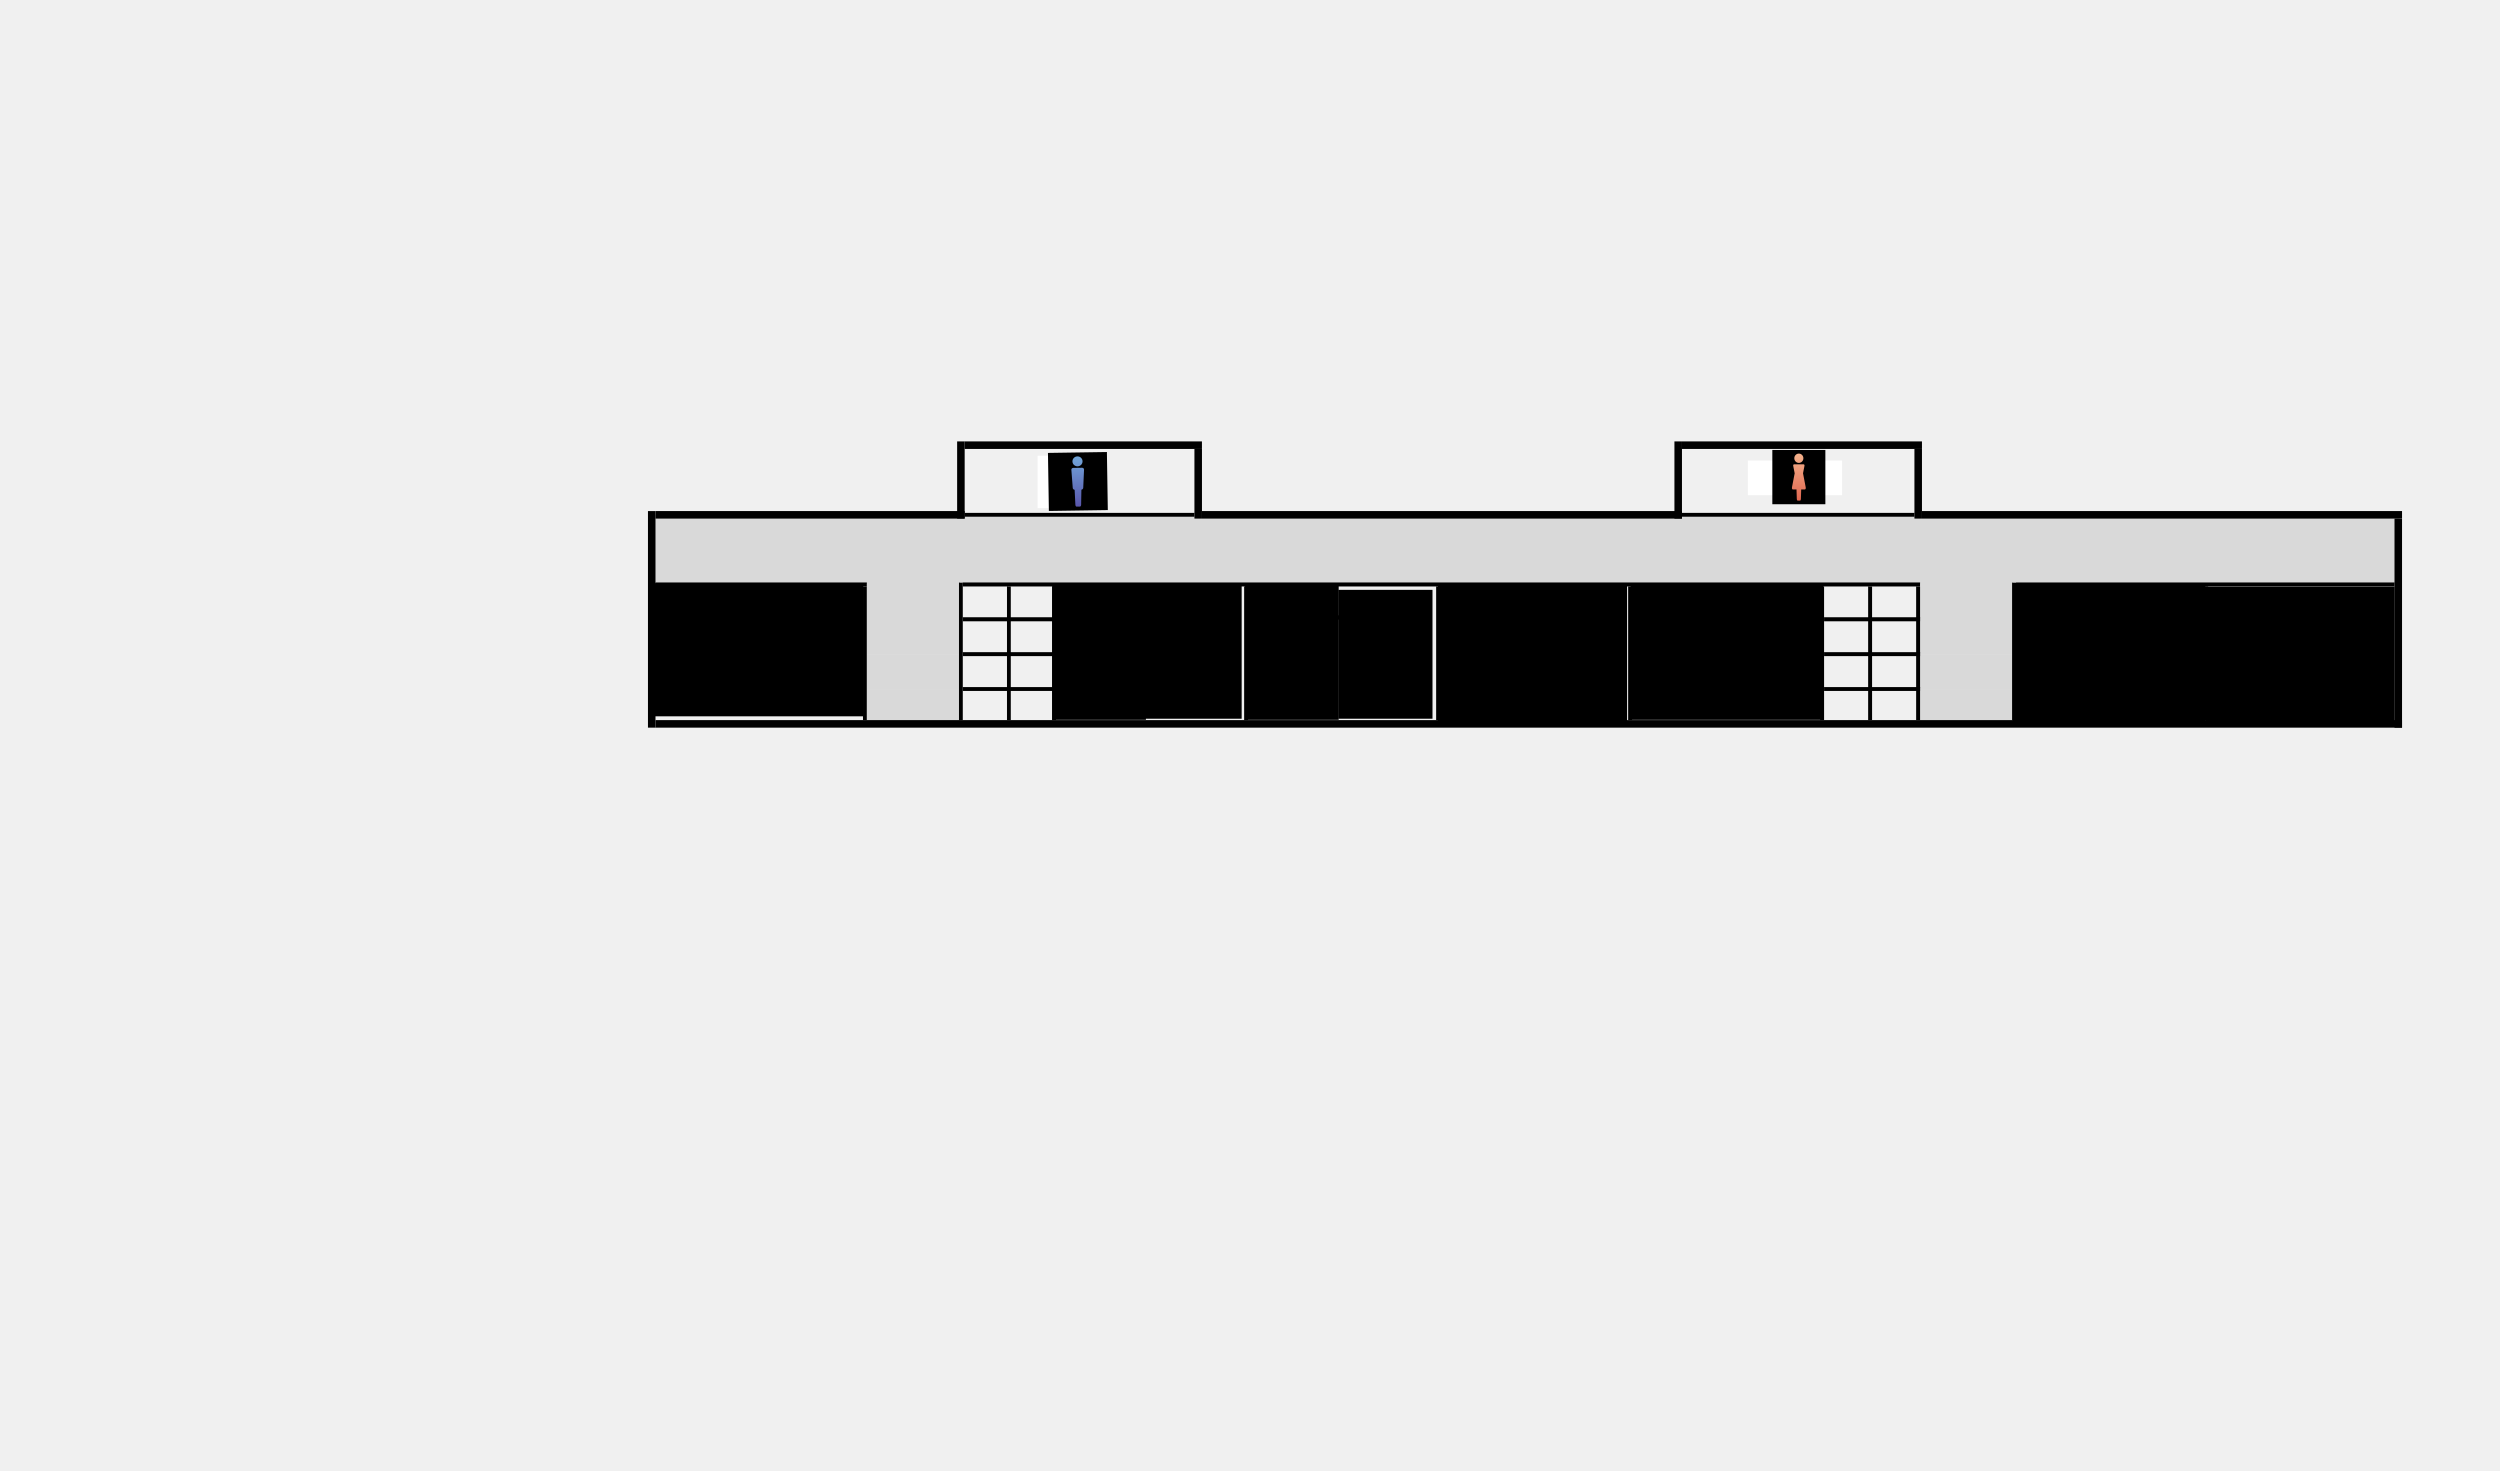
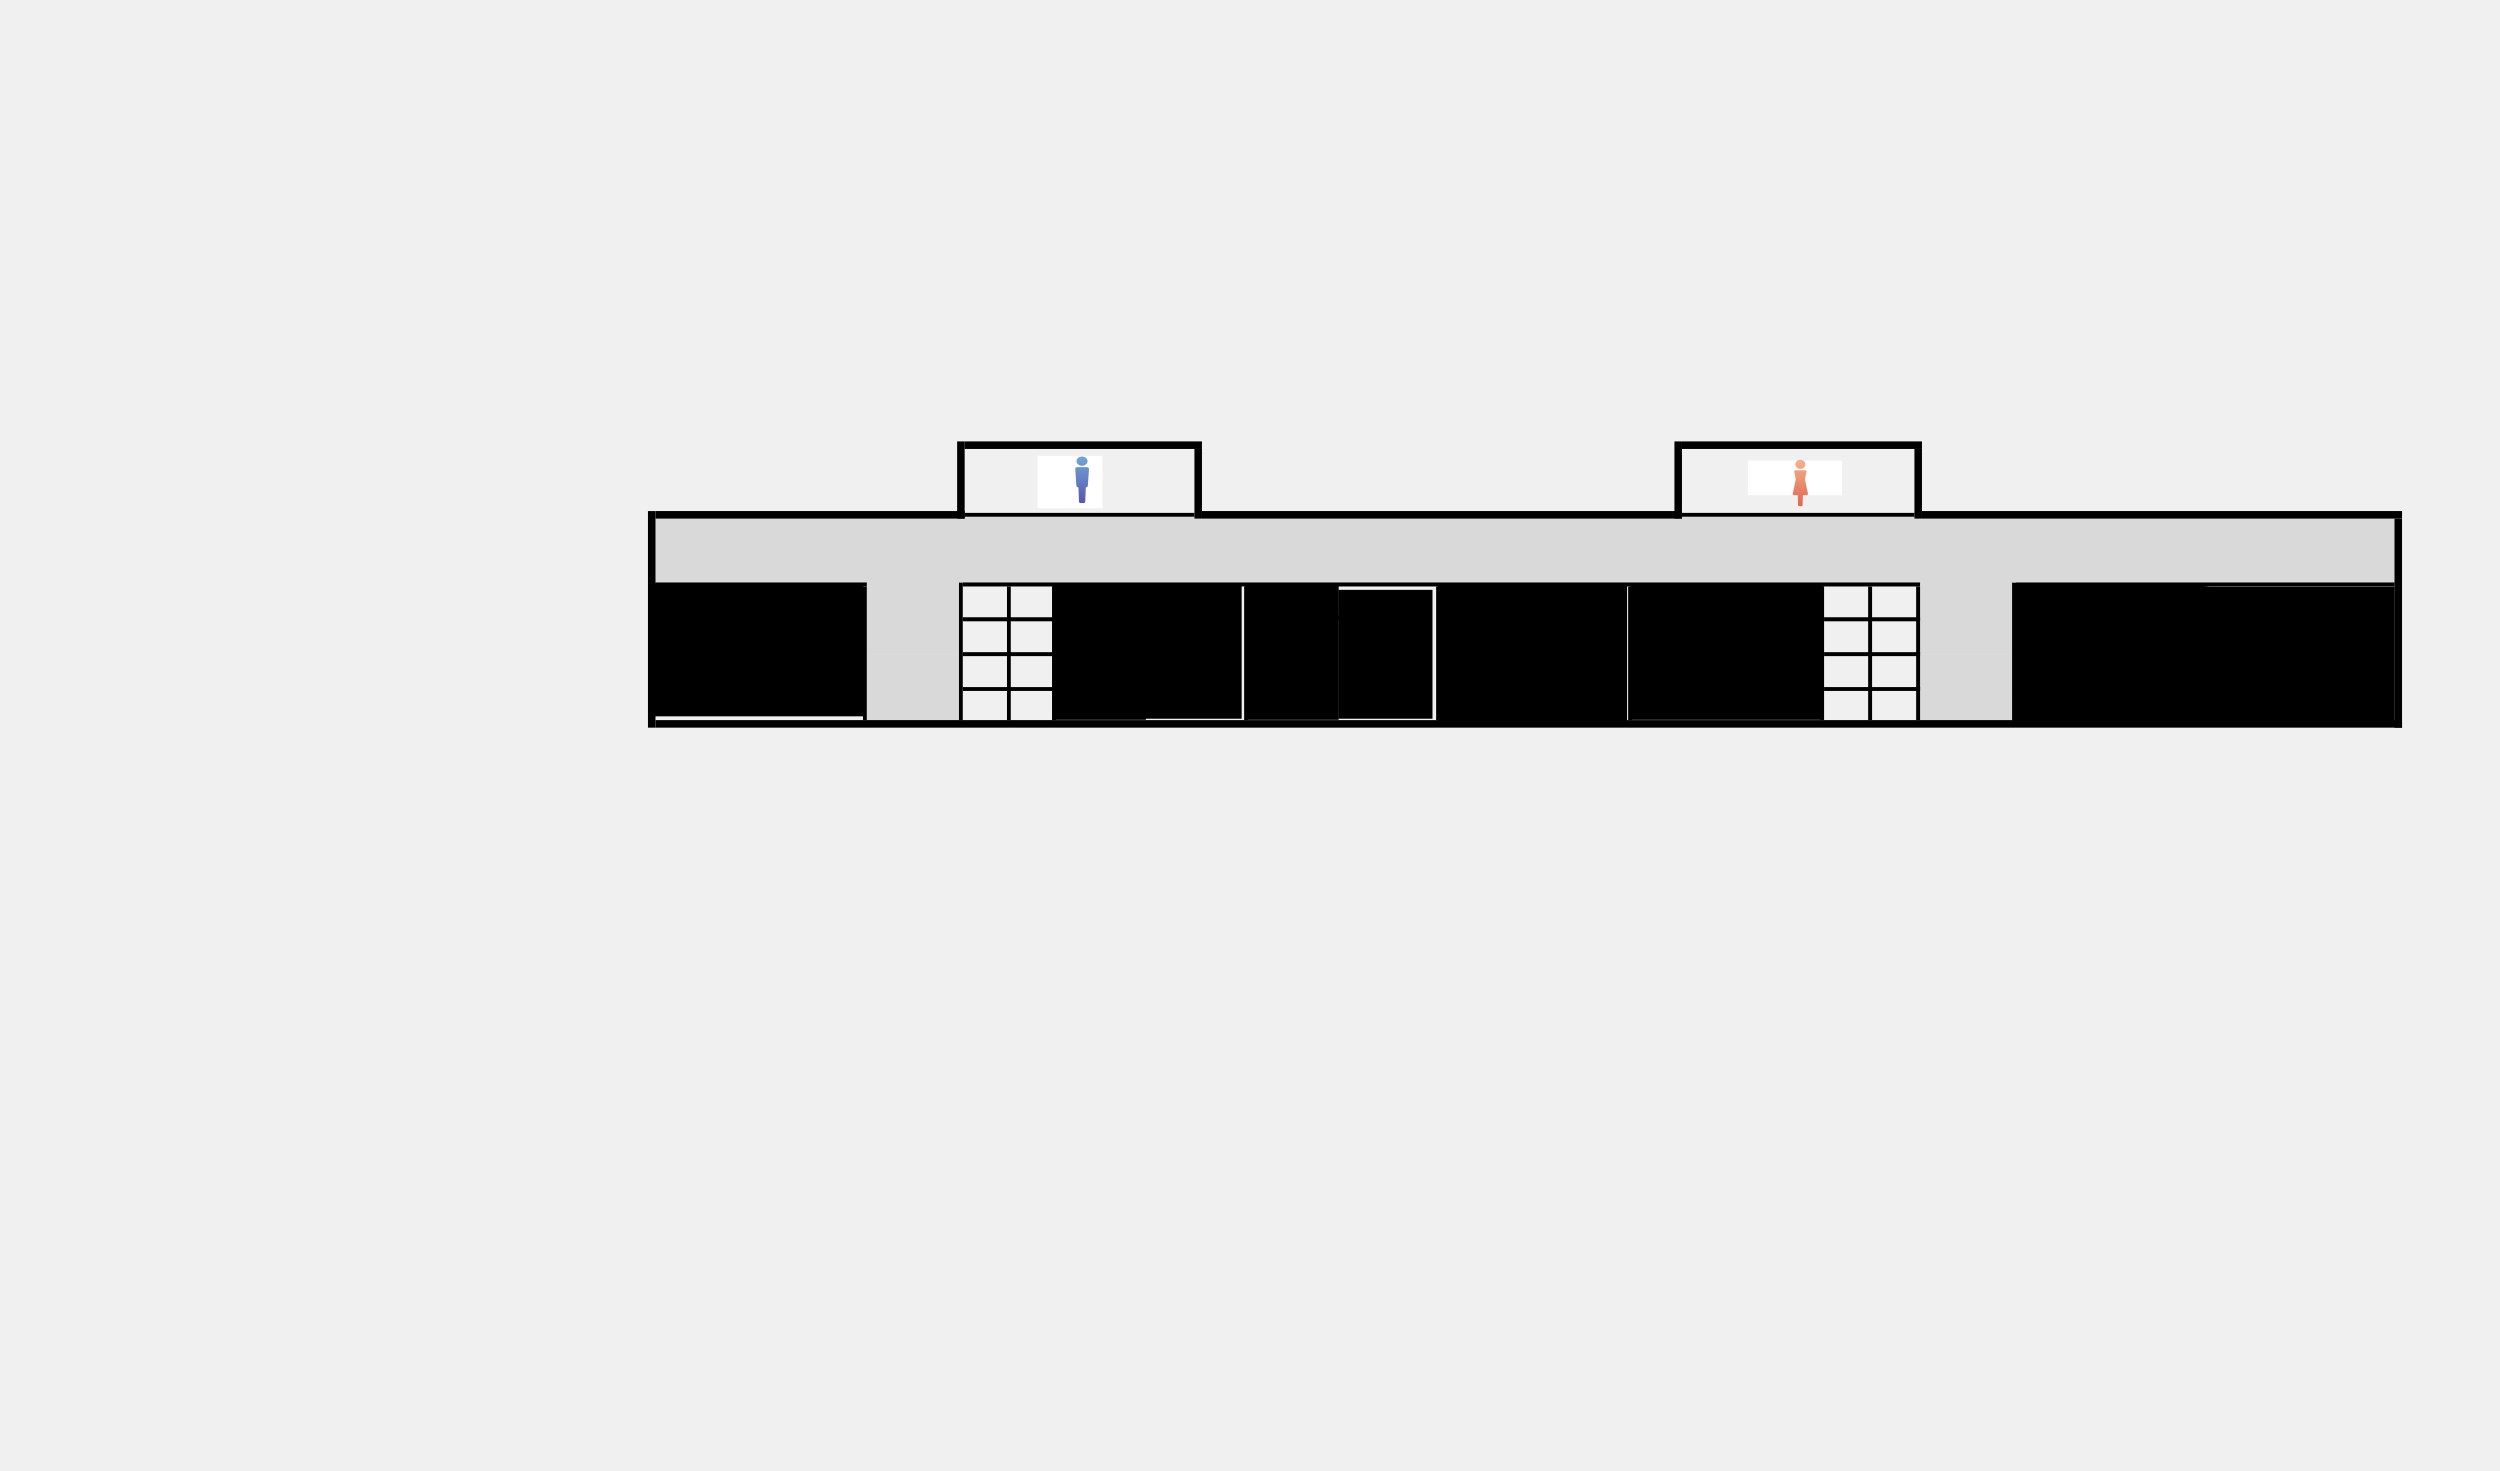
<svg xmlns="http://www.w3.org/2000/svg" version="1.1" id="svg1" width="850" height="500" viewBox="0 0 850 500" xml:space="preserve">
  <defs id="defs1">
    <linearGradient id="_Linear1" x1="0" y1="0" x2="1" y2="0" gradientUnits="userSpaceOnUse" gradientTransform="matrix(0,919.142,-3700.46,0,488.124,647.311)">
      <stop offset="0" style="stop-color:rgb(122,192,232);stop-opacity:1" id="stop3" />
      <stop offset="1" style="stop-color:rgb(89,86,172);stop-opacity:1" id="stop4" />
    </linearGradient>
    <linearGradient id="_Linear1-8" x1="0" y1="0" x2="1" y2="0" gradientUnits="userSpaceOnUse" gradientTransform="matrix(0,919.142,-3700.46,0,488.124,647.311)">
      <stop offset="0" style="stop-color:rgb(122,192,232);stop-opacity:1" id="stop3-2" />
      <stop offset="1" style="stop-color:rgb(89,86,172);stop-opacity:1" id="stop4-4" />
    </linearGradient>
    <linearGradient id="_Linear1-1" x1="0" y1="0" x2="1" y2="0" gradientUnits="userSpaceOnUse" gradientTransform="matrix(0,935.631,-3102.87,0,801.06,647.311)">
      <stop offset="0" style="stop-color:rgb(252,204,161);stop-opacity:1" id="stop3-5" />
      <stop offset="1" style="stop-color:rgb(223,100,78);stop-opacity:1" id="stop4-2" />
    </linearGradient>
    <linearGradient id="_Linear1-1-1" x1="0" y1="0" x2="1" y2="0" gradientUnits="userSpaceOnUse" gradientTransform="matrix(0,935.631,-3102.87,0,801.06,647.311)">
      <stop offset="0" style="stop-color:rgb(252,204,161);stop-opacity:1" id="stop3-5-4" />
      <stop offset="1" style="stop-color:rgb(223,100,78);stop-opacity:1" id="stop4-2-2" />
    </linearGradient>
    <linearGradient id="_Linear1-1-7" x1="0" y1="0" x2="1" y2="0" gradientUnits="userSpaceOnUse" gradientTransform="matrix(0,935.631,-3102.87,0,801.06,647.311)">
      <stop offset="0" style="stop-color:rgb(252,204,161);stop-opacity:1" id="stop3-5-9" />
      <stop offset="1" style="stop-color:rgb(223,100,78);stop-opacity:1" id="stop4-2-5" />
    </linearGradient>
    <linearGradient id="_Linear1-1-7-7" x1="0" y1="0" x2="1" y2="0" gradientUnits="userSpaceOnUse" gradientTransform="matrix(0,935.631,-3102.87,0,801.06,647.311)">
      <stop offset="0" style="stop-color:rgb(252,204,161);stop-opacity:1" id="stop3-5-9-7" />
      <stop offset="1" style="stop-color:rgb(223,100,78);stop-opacity:1" id="stop4-2-5-9" />
    </linearGradient>
    <linearGradient id="_Linear1-1-7-8" x1="0" y1="0" x2="1" y2="0" gradientUnits="userSpaceOnUse" gradientTransform="matrix(0,935.631,-3102.87,0,801.06,647.311)">
      <stop offset="0" style="stop-color:rgb(252,204,161);stop-opacity:1" id="stop3-5-9-6" />
      <stop offset="1" style="stop-color:rgb(223,100,78);stop-opacity:1" id="stop4-2-5-5" />
    </linearGradient>
    <linearGradient id="_Linear1-1-7-6" x1="0" y1="0" x2="1" y2="0" gradientUnits="userSpaceOnUse" gradientTransform="matrix(0,935.631,-3102.87,0,801.06,647.311)">
      <stop offset="0" style="stop-color:rgb(252,204,161);stop-opacity:1" id="stop3-5-9-61" />
      <stop offset="1" style="stop-color:rgb(223,100,78);stop-opacity:1" id="stop4-2-5-8" />
    </linearGradient>
    <linearGradient id="_Linear1-1-7-76" x1="0" y1="0" x2="1" y2="0" gradientUnits="userSpaceOnUse" gradientTransform="matrix(0,935.631,-3102.87,0,801.06,647.311)">
      <stop offset="0" style="stop-color:rgb(252,204,161);stop-opacity:1" id="stop3-5-9-3" />
      <stop offset="1" style="stop-color:rgb(223,100,78);stop-opacity:1" id="stop4-2-5-6" />
    </linearGradient>
    <linearGradient id="_Linear1-1-7-65" x1="0" y1="0" x2="1" y2="0" gradientUnits="userSpaceOnUse" gradientTransform="matrix(0,935.631,-3102.87,0,801.06,647.311)">
      <stop offset="0" style="stop-color:rgb(252,204,161);stop-opacity:1" id="stop3-5-9-75" />
      <stop offset="1" style="stop-color:rgb(223,100,78);stop-opacity:1" id="stop4-2-5-4" />
    </linearGradient>
    <linearGradient id="_Linear1-1-7-5" x1="0" y1="0" x2="1" y2="0" gradientUnits="userSpaceOnUse" gradientTransform="matrix(0,935.631,-3102.87,0,801.06,647.311)">
      <stop offset="0" style="stop-color:rgb(252,204,161);stop-opacity:1" id="stop3-5-9-9" />
      <stop offset="1" style="stop-color:rgb(223,100,78);stop-opacity:1" id="stop4-2-5-98" />
    </linearGradient>
    <linearGradient id="_Linear1-8-5" x1="0" y1="0" x2="1" y2="0" gradientUnits="userSpaceOnUse" gradientTransform="matrix(0,919.142,-3700.46,0,488.124,647.311)">
      <stop offset="0" style="stop-color:rgb(122,192,232);stop-opacity:1" id="stop3-2-1" />
      <stop offset="1" style="stop-color:rgb(89,86,172);stop-opacity:1" id="stop4-4-2" />
    </linearGradient>
    <linearGradient id="_Linear1-8-4" x1="0" y1="0" x2="1" y2="0" gradientUnits="userSpaceOnUse" gradientTransform="matrix(0,919.142,-3700.46,0,488.124,647.311)">
      <stop offset="0" style="stop-color:rgb(122,192,232);stop-opacity:1" id="stop3-2-3" />
      <stop offset="1" style="stop-color:rgb(89,86,172);stop-opacity:1" id="stop4-4-9" />
    </linearGradient>
    <linearGradient id="_Linear1-8-49" x1="0" y1="0" x2="1" y2="0" gradientUnits="userSpaceOnUse" gradientTransform="matrix(0,919.142,-3700.46,0,488.124,647.311)">
      <stop offset="0" style="stop-color:rgb(122,192,232);stop-opacity:1" id="stop3-2-6" />
      <stop offset="1" style="stop-color:rgb(89,86,172);stop-opacity:1" id="stop4-4-5" />
    </linearGradient>
    <linearGradient id="_Linear1-8-3" x1="0" y1="0" x2="1" y2="0" gradientUnits="userSpaceOnUse" gradientTransform="matrix(0,919.142,-3700.46,0,488.124,647.311)">
      <stop offset="0" style="stop-color:rgb(122,192,232);stop-opacity:1" id="stop3-2-33" />
      <stop offset="1" style="stop-color:rgb(89,86,172);stop-opacity:1" id="stop4-4-7" />
    </linearGradient>
    <linearGradient id="_Linear1-8-2" x1="0" y1="0" x2="1" y2="0" gradientUnits="userSpaceOnUse" gradientTransform="matrix(0,919.142,-3700.46,0,488.124,647.311)">
      <stop offset="0" style="stop-color:rgb(122,192,232);stop-opacity:1" id="stop3-2-65" />
      <stop offset="1" style="stop-color:rgb(89,86,172);stop-opacity:1" id="stop4-4-3" />
    </linearGradient>
    <linearGradient id="_Linear1-8-0" x1="0" y1="0" x2="1" y2="0" gradientUnits="userSpaceOnUse" gradientTransform="matrix(0,919.142,-3700.46,0,488.124,647.311)">
      <stop offset="0" style="stop-color:rgb(122,192,232);stop-opacity:1" id="stop3-2-0" />
      <stop offset="1" style="stop-color:rgb(89,86,172);stop-opacity:1" id="stop4-4-39" />
+     </linearGradient>
+     <linearGradient id="_Linear1-13" x1="0" y1="0" x2="1" y2="0" gradientUnits="userSpaceOnUse" gradientTransform="matrix(0,935.631,-3102.87,0,801.06,647.311)">
+       <stop offset="0" style="stop-color:rgb(252,204,161);stop-opacity:1" id="stop3-8" />
+       <stop offset="1" style="stop-color:rgb(223,100,78);stop-opacity:1" id="stop4-7" />
    </linearGradient>
  </defs>
  <g id="g1" transform="translate(-1607.36)">
    <rect style="fill:#ffffff" id="rect818-2-2" width="32.02" height="11.797" x="2210.399" y="177.918" />
    <g style="clip-rule:evenodd;fill-rule:evenodd;stroke-linejoin:round;stroke-miterlimit:2" id="g818-3-9" transform="matrix(0.02253596,0,0,0.02307228,2219.117,174.7322)">
      <g transform="translate(-3931,-809)" id="g3-5-4-7">
        <g transform="matrix(2.02015,0,0,2.02017,3644.28,252.584)" id="g2-5-1-3">
          <rect x="142.327" y="275.741" width="396.011" height="396.011" style="" id="rect1-1-1-7" />
          <g transform="matrix(0.495014,0,0,0.495007,-56.2026,-130.298)" id="g1-7-3-2">
            <path d="m 765.757,1402.79 h -55.129 c -10.348,0 -16.229,-14.16 -13.125,-31.6 l 40.519,-206.78 -21.773,-108.98 c -2.601,-13.02 3.439,-23.59 13.479,-23.59 h 142.663 c 10.04,0 16.08,10.57 13.479,23.59 l -21.773,108.98 40.519,206.78 c 3.104,17.44 -2.777,31.6 -13.125,31.6 h -55.129 l -4.411,142.78 c -0.356,11.52 -6.162,20.88 -12.958,20.88 h -35.867 c -6.795,0 -12.602,-9.36 -12.958,-20.88 z M 801.06,874.097 c 37.891,0 68.653,30.763 68.653,68.654 0,37.891 -30.762,68.649 -68.653,68.649 -37.892,0 -68.654,-30.758 -68.654,-68.649 0,-37.891 30.762,-68.654 68.654,-68.654 z" style="fill:url(#_Linear1-1-7-76)" id="path1-1-87-6" />
          </g>
        </g>
      </g>
    </g>
  </g>
  <g id="g547" transform="translate(-1607.36)">
    <path id="path576" d="m 1828.946,187.08 h 593.987 V 175.048 H 1828.946 Z" style="fill:#d9d9d9;fill-opacity:1;fill-rule:evenodd;stroke:none;stroke-width:1.333" />
    <path id="path577" d="m 1828.946,198.92 h 593.987 v -12 H 1828.946 Z" style="fill:#d9d9d9;fill-opacity:1;fill-rule:evenodd;stroke:none;stroke-width:1.333" />
    <path id="path578" d="m 1901.426,210.76 h 32.8 v -12 h -32.8 z" style="fill:#d9d9d9;fill-opacity:1;fill-rule:evenodd;stroke:none;stroke-width:1.333" />
    <path id="path579" d="m 2259.546,210.76 h 32.8 v -12 h -32.8 z" style="fill:#d9d9d9;fill-opacity:1;fill-rule:evenodd;stroke:none;stroke-width:1.333" />
    <path id="path580" d="m 1901.426,222.6 h 32.8 v -12 h -32.8 z" style="fill:#d9d9d9;fill-opacity:1;fill-rule:evenodd;stroke:none;stroke-width:1.333" />
    <path id="path581" d="m 2259.546,222.6 h 32.8 v -12 h -32.8 z" style="fill:#d9d9d9;fill-opacity:1;fill-rule:evenodd;stroke:none;stroke-width:1.333" />
    <path id="path582" d="m 1901.426,234.44 h 32.8 v -12 h -32.8 z" style="fill:#d9d9d9;fill-opacity:1;fill-rule:evenodd;stroke:none;stroke-width:1.333" />
    <path id="path583" d="m 2259.546,234.44 h 32.8 v -12 h -32.8 z" style="fill:#d9d9d9;fill-opacity:1;fill-rule:evenodd;stroke:none;stroke-width:1.333" />
    <path id="path584" d="m 1901.426,246.28 h 32.8 v -12 h -32.8 z" style="fill:#d9d9d9;fill-opacity:1;fill-rule:evenodd;stroke:none;stroke-width:1.333" />
    <path id="path585" d="m 2259.546,246.28 h 32.8 v -12 h -32.8 z" style="fill:#d9d9d9;fill-opacity:1;fill-rule:evenodd;stroke:none;stroke-width:1.333" />
    <text id="text585" xml:space="preserve" x="2184.986" y="213.16" style="font-size:16px;stroke-width:1.333">
      <tspan id="tspan585" style="font-variant:normal;font-weight:700;font-size:12px;font-family:'Yu Gothic';writing-mode:lr-tb;fill:#000000;fill-opacity:1;fill-rule:nonzero;stroke:none;stroke-width:1.333" x="2184.986" dx="0 0 -0.036" y="213.16">1-3</tspan>
    </text>
    <text id="text586" xml:space="preserve" x="2315.573" y="213.16" style="font-size:16px;stroke-width:1.333">
      <tspan id="tspan586" style="font-variant:normal;font-weight:700;font-size:12px;font-family:'Yu Gothic';writing-mode:lr-tb;fill:#000000;fill-opacity:1;fill-rule:nonzero;stroke:none;stroke-width:1.333" x="2315.573" dx="0 0 -0.036" y="213.16">1-2</tspan>
    </text>
    <text id="text587" xml:space="preserve" x="2380.853" y="213.16" style="font-size:16px;stroke-width:1.333">
      <tspan id="tspan587" style="font-variant:normal;font-weight:700;font-size:12px;font-family:'Yu Gothic';writing-mode:lr-tb;fill:#000000;fill-opacity:1;fill-rule:nonzero;stroke:none;stroke-width:1.333" x="2380.853" dx="0 0 -0.036" y="213.16">1-1</tspan>
    </text>
    <text id="text588" xml:space="preserve" x="2212.826" y="165.76" style="font-size:16px;stroke-width:1.333">
-       <tspan id="tspan588" style="font-variant:normal;font-weight:700;font-size:12px;font-family:'Yu Gothic';writing-mode:lr-tb;fill:#000000;fill-opacity:1;fill-rule:nonzero;stroke:none;stroke-width:1.333" x="2212.826" y="165.76">女</tspan>
+       <tspan id="tspan588" style="font-variant:normal;font-weight:700;font-size:12px;font-family:'Yu Gothic';writing-mode:lr-tb;fill:#000000;fill-opacity:1;fill-rule:nonzero;stroke:none;stroke-width:1.333" x="2212.826" y="165.76" />
    </text>
    <text id="text589" xml:space="preserve" x="1855.826" y="213.16" style="font-size:16px;stroke-width:1.333">
      <tspan id="tspan589" style="font-variant:normal;font-weight:700;font-size:12px;font-family:'Yu Gothic';writing-mode:lr-tb;fill:#000000;fill-opacity:1;fill-rule:nonzero;stroke:none;stroke-width:1.333" x="1855.826" dx="0 0 -0.036" y="213.16">1-7</tspan>
    </text>
    <text id="text590" xml:space="preserve" x="1989.146" y="213.16" style="font-size:16px;stroke-width:1.333">
      <tspan id="tspan590" style="font-variant:normal;font-weight:700;font-size:12px;font-family:'Yu Gothic';writing-mode:lr-tb;fill:#000000;fill-opacity:1;fill-rule:nonzero;stroke:none;stroke-width:1.333" x="1989.146" dx="0 0 -0.036" y="213.16">1-6</tspan>
    </text>
    <text id="text591" xml:space="preserve" x="2054.426" y="213.16" style="font-size:16px;stroke-width:1.333">
      <tspan id="tspan591" style="font-variant:normal;font-weight:700;font-size:12px;font-family:'Yu Gothic';writing-mode:lr-tb;fill:#000000;fill-opacity:1;fill-rule:nonzero;stroke:none;stroke-width:1.333" x="2054.426" dx="0 0 -0.036" y="213.16">1-5</tspan>
    </text>
    <text id="text592" xml:space="preserve" x="2119.706" y="213.16" style="font-size:16px;stroke-width:1.333">
      <tspan id="tspan592" style="font-variant:normal;font-weight:700;font-size:12px;font-family:'Yu Gothic';writing-mode:lr-tb;fill:#000000;fill-opacity:1;fill-rule:nonzero;stroke:none;stroke-width:1.333" x="2119.706" dx="0 0 -0.036" y="213.16">1-4</tspan>
    </text>
    <text id="text593" xml:space="preserve" x="1968.506" y="165.76" style="font-size:16px;stroke-width:1.333">
-       <tspan id="tspan593" style="font-variant:normal;font-weight:700;font-size:12px;font-family:'Yu Gothic';writing-mode:lr-tb;fill:#000000;fill-opacity:1;fill-rule:nonzero;stroke:none;stroke-width:1.333" x="1968.506" y="165.76">男</tspan>
+       <tspan id="tspan593" style="font-variant:normal;font-weight:700;font-size:12px;font-family:'Yu Gothic';writing-mode:lr-tb;fill:#000000;fill-opacity:1;fill-rule:nonzero;stroke:none;stroke-width:1.333" x="1968.506" y="165.76" />
    </text>
    <path id="path675" d="m 1935.346,152.64 h 80.672 v -2.56 h -80.672 z" style="fill:#000000;fill-opacity:1;fill-rule:evenodd;stroke:none;stroke-width:1.333" />
    <path id="path681" d="m 1830.226,176.32 h 105.12 v -2.56 h -105.12 z" style="fill:#000000;fill-opacity:1;fill-rule:evenodd;stroke:none;stroke-width:1.333" />
    <path id="path682" d="m 1935.426,174.48 h 77.96" style="stroke:#000000;stroke-width:0.187;stroke-linecap:square;stroke-linejoin:round;stroke-miterlimit:10;stroke-dasharray:none;stroke-opacity:1" />
    <path id="path683" d="m 1935.346,175.68 h 78.112 v -1.28 h -78.112 z" style="fill:#000000;fill-opacity:1;fill-rule:evenodd;stroke:none;stroke-width:1.333" />
    <path id="path684" d="m 2016.026,176.32 h 163.2 v -2.56 H 2016.026 Z" style="fill:#000000;fill-opacity:1;fill-rule:evenodd;stroke:none;stroke-width:1.333" />
    <path id="path685" d="m 2179.306,174.48 h 78.88" style="stroke:#000000;stroke-width:0.187;stroke-linecap:square;stroke-linejoin:round;stroke-miterlimit:10;stroke-dasharray:none;stroke-opacity:1" />
    <path id="path686" d="m 2179.226,175.68 h 79.04 v -1.28 h -79.04 z" style="fill:#000000;fill-opacity:1;fill-rule:evenodd;stroke:none;stroke-width:1.333" />
    <path id="path689" d="m 1830.306,198.2 h 71.68" style="stroke:#000000;stroke-width:0.187;stroke-linecap:square;stroke-linejoin:round;stroke-miterlimit:10;stroke-dasharray:none;stroke-opacity:1" />
    <path id="path690" d="m 1830.226,199.4 h 71.84 v -1.28 h -71.84 z" style="fill:#000000;fill-opacity:1;fill-rule:evenodd;stroke:none;stroke-width:1.333" />
    <path id="path691" d="m 1932.786,176.32 h 2.56 v -26.24 h -2.56 z" style="fill:#000000;fill-opacity:1;fill-rule:evenodd;stroke:none;stroke-width:1.333" />
    <path id="path706" d="m 2258.266,176.32 h 2.56 v -23.68 h -2.56 z" style="fill:#000000;fill-opacity:1;fill-rule:evenodd;stroke:none;stroke-width:1.333" />
    <path id="path707" d="m 1934.786,198.2 h 325.32" style="stroke:#000000;stroke-width:0.187;stroke-linecap:square;stroke-linejoin:round;stroke-miterlimit:10;stroke-dasharray:none;stroke-opacity:1" />
    <path id="path708" d="m 1934.706,199.4 h 325.467 v -1.28 H 1934.706 Z" style="fill:#000000;fill-opacity:1;fill-rule:evenodd;stroke:none;stroke-width:1.333" />
    <path id="path713" d="m 1934.786,210.04 h 31.56" style="stroke:#000000;stroke-width:0.187;stroke-linecap:square;stroke-linejoin:round;stroke-miterlimit:10;stroke-dasharray:none;stroke-opacity:1" />
    <path id="path714" d="m 1934.706,211.24 h 31.712 v -1.28 h -31.712 z" style="fill:#000000;fill-opacity:1;fill-rule:evenodd;stroke:none;stroke-width:1.333" />
    <path id="path715" d="m 1934.786,221.88 h 31.56" style="stroke:#000000;stroke-width:0.187;stroke-linecap:square;stroke-linejoin:round;stroke-miterlimit:10;stroke-dasharray:none;stroke-opacity:1" />
    <path id="path716" d="m 1934.706,223.08 h 31.712 v -1.28 h -31.712 z" style="fill:#000000;fill-opacity:1;fill-rule:evenodd;stroke:none;stroke-width:1.333" />
    <path id="path717" d="m 1934.786,233.72 h 31.56" style="stroke:#000000;stroke-width:0.187;stroke-linecap:square;stroke-linejoin:round;stroke-miterlimit:10;stroke-dasharray:none;stroke-opacity:1" />
    <path id="path718" d="m 1934.706,234.92 h 31.712 v -1.28 h -31.712 z" style="fill:#000000;fill-opacity:1;fill-rule:evenodd;stroke:none;stroke-width:1.333" />
    <path id="path719" d="m 2258.986,199.48 v 45.28" style="stroke:#000000;stroke-width:0.187;stroke-linecap:square;stroke-linejoin:round;stroke-miterlimit:10;stroke-dasharray:none;stroke-opacity:1" />
    <path id="path720" d="m 2258.906,244.84 h 1.28 V 199.4 h -1.28 z" style="fill:#000000;fill-opacity:1;fill-rule:evenodd;stroke:none;stroke-width:1.333" />
    <path id="path721" d="m 2291.626,198.2 v 46.56" style="stroke:#000000;stroke-width:0.187;stroke-linecap:square;stroke-linejoin:round;stroke-miterlimit:10;stroke-dasharray:none;stroke-opacity:1" />
    <path id="path722" d="m 2291.546,244.84 h 1.28 v -46.72 h -1.28 z" style="fill:#000000;fill-opacity:1;fill-rule:evenodd;stroke:none;stroke-width:1.333" />
    <path id="path729" d="m 2356.933,199.48 v 45.28" style="stroke:#000000;stroke-width:0.187;stroke-linecap:square;stroke-linejoin:round;stroke-miterlimit:10;stroke-dasharray:none;stroke-opacity:1" />
    <path id="path730" d="m 2356.853,244.84 h 1.28 V 199.4 h -1.28 z" style="fill:#000000;fill-opacity:1;fill-rule:evenodd;stroke:none;stroke-width:1.333" />
    <path id="path732" d="m 2421.493,247.4 h 2.56 v -71.072 h -2.56 z" style="fill:#000000;fill-opacity:1;fill-rule:evenodd;stroke:none;stroke-width:1.333" />
    <path id="path735" d="m 1933.506,198.2 v 46.56" style="stroke:#000000;stroke-width:0.187;stroke-linecap:square;stroke-linejoin:round;stroke-miterlimit:10;stroke-dasharray:none;stroke-opacity:1" />
    <path id="path736" d="m 1933.426,244.84 h 1.28 v -46.72 h -1.28 z" style="fill:#000000;fill-opacity:1;fill-rule:evenodd;stroke:none;stroke-width:1.333" />
    <path id="path737" d="m 2013.466,176.32 h 2.56 v -23.68 h -2.56 z" style="fill:#000000;fill-opacity:1;fill-rule:evenodd;stroke:none;stroke-width:1.333" />
    <path id="path738" d="m 2176.666,176.32 h 2.56 v -26.24 h -2.56 z" style="fill:#000000;fill-opacity:1;fill-rule:evenodd;stroke:none;stroke-width:1.333" />
    <path id="path739" d="m 1827.666,247.4 h 2.56 v -73.632 h -2.56 z" style="fill:#000000;fill-opacity:1;fill-rule:evenodd;stroke:none;stroke-width:1.333" />
    <path id="path740" d="m 1900.866,199.48 v 45.28" style="stroke:#000000;stroke-width:0.187;stroke-linecap:square;stroke-linejoin:round;stroke-miterlimit:10;stroke-dasharray:none;stroke-opacity:1" />
    <path id="path741" d="m 1900.786,244.84 h 1.28 V 199.4 h -1.28 z" style="fill:#000000;fill-opacity:1;fill-rule:evenodd;stroke:none;stroke-width:1.333" />
    <path id="path742" d="m 1949.826,199.48 v 45.28" style="stroke:#000000;stroke-width:0.187;stroke-linecap:square;stroke-linejoin:round;stroke-miterlimit:10;stroke-dasharray:none;stroke-opacity:1" />
    <path id="path743" d="m 1949.746,244.84 h 1.28 V 199.4 h -1.28 z" style="fill:#000000;fill-opacity:1;fill-rule:evenodd;stroke:none;stroke-width:1.333" />
    <path id="path744" d="m 1965.186,199.48 v 45.28" style="stroke:#000000;stroke-width:0.187;stroke-linecap:square;stroke-linejoin:round;stroke-miterlimit:10;stroke-dasharray:none;stroke-opacity:1" />
    <path id="path745" d="m 1965.106,244.84 h 1.312 V 199.4 h -1.312 z" style="fill:#000000;fill-opacity:1;fill-rule:evenodd;stroke:none;stroke-width:1.333" />
    <path id="path746" d="m 2030.506,199.48 v 45.28" style="stroke:#000000;stroke-width:0.187;stroke-linecap:square;stroke-linejoin:round;stroke-miterlimit:10;stroke-dasharray:none;stroke-opacity:1" />
    <path id="path747" d="m 2030.426,244.84 h 1.28 V 199.4 h -1.28 z" style="fill:#000000;fill-opacity:1;fill-rule:evenodd;stroke:none;stroke-width:1.333" />
    <path id="path748" d="m 2095.786,199.48 v 45.28" style="stroke:#000000;stroke-width:0.187;stroke-linecap:square;stroke-linejoin:round;stroke-miterlimit:10;stroke-dasharray:none;stroke-opacity:1" />
    <path id="path749" d="m 2095.706,244.84 h 1.28 V 199.4 h -1.28 z" style="fill:#000000;fill-opacity:1;fill-rule:evenodd;stroke:none;stroke-width:1.333" />
    <path id="path750" d="m 2161.066,199.48 v 45.28" style="stroke:#000000;stroke-width:0.187;stroke-linecap:square;stroke-linejoin:round;stroke-miterlimit:10;stroke-dasharray:none;stroke-opacity:1" />
    <path id="path751" d="m 2160.986,244.84 h 1.28 V 199.4 h -1.28 z" style="fill:#000000;fill-opacity:1;fill-rule:evenodd;stroke:none;stroke-width:1.333" />
    <path id="path752" d="m 2226.346,199.48 v 45.28" style="stroke:#000000;stroke-width:0.187;stroke-linecap:square;stroke-linejoin:round;stroke-miterlimit:10;stroke-dasharray:none;stroke-opacity:1" />
    <path id="path753" d="m 2226.266,244.84 h 1.28 V 199.4 h -1.28 z" style="fill:#000000;fill-opacity:1;fill-rule:evenodd;stroke:none;stroke-width:1.333" />
    <path id="path754" d="m 2242.666,199.48 v 45.28" style="stroke:#000000;stroke-width:0.187;stroke-linecap:square;stroke-linejoin:round;stroke-miterlimit:10;stroke-dasharray:none;stroke-opacity:1" />
    <path id="path755" d="m 2242.586,244.84 h 1.28 V 199.4 h -1.28 z" style="fill:#000000;fill-opacity:1;fill-rule:evenodd;stroke:none;stroke-width:1.333" />
    <path id="path806" d="m 2179.226,152.64 h 81.6 v -2.56 h -81.6 z" style="fill:#000000;fill-opacity:1;fill-rule:evenodd;stroke:none;stroke-width:1.333" />
    <path id="path807" d="m 2260.826,176.32 h 163.227 v -2.56 h -163.227 z" style="fill:#000000;fill-opacity:1;fill-rule:evenodd;stroke:none;stroke-width:1.333" />
    <path id="path808" d="m 2292.906,198.2 h 128.507" style="stroke:#000000;stroke-width:0.187;stroke-linecap:square;stroke-linejoin:round;stroke-miterlimit:10;stroke-dasharray:none;stroke-opacity:1" />
    <path id="path809" d="m 2292.826,199.4 h 128.672 v -1.28 h -128.672 z" style="fill:#000000;fill-opacity:1;fill-rule:evenodd;stroke:none;stroke-width:1.333" />
    <path id="path810" d="m 2227.626,210.04 h 32.48" style="stroke:#000000;stroke-width:0.187;stroke-linecap:square;stroke-linejoin:round;stroke-miterlimit:10;stroke-dasharray:none;stroke-opacity:1" />
    <path id="path811" d="m 2227.546,211.24 h 32.64 v -1.28 h -32.64 z" style="fill:#000000;fill-opacity:1;fill-rule:evenodd;stroke:none;stroke-width:1.333" />
    <path id="path812" d="m 2227.626,221.88 h 32.48" style="stroke:#000000;stroke-width:0.187;stroke-linecap:square;stroke-linejoin:round;stroke-miterlimit:10;stroke-dasharray:none;stroke-opacity:1" />
    <path id="path813" d="m 2227.546,223.08 h 32.64 v -1.28 h -32.64 z" style="fill:#000000;fill-opacity:1;fill-rule:evenodd;stroke:none;stroke-width:1.333" />
    <path id="path814" d="m 2227.626,233.72 h 32.48" style="stroke:#000000;stroke-width:0.187;stroke-linecap:square;stroke-linejoin:round;stroke-miterlimit:10;stroke-dasharray:none;stroke-opacity:1" />
    <path id="path815" d="m 2227.546,234.92 h 32.64 v -1.28 h -32.64 z" style="fill:#000000;fill-opacity:1;fill-rule:evenodd;stroke:none;stroke-width:1.333" />
    <path id="path816" d="m 1830.226,247.4 h 593.827 v -2.56 H 1830.226 Z" style="fill:#000000;fill-opacity:1;fill-rule:evenodd;stroke:none;stroke-width:1.333" />
    <rect style="fill:#ffffff" id="rect818-2-1" width="32.02" height="11.797" x="2201.638" y="156.573" />
-     <g style="clip-rule:evenodd;fill-rule:evenodd;stroke-linejoin:round;stroke-miterlimit:2" id="g818-3-6" transform="matrix(0.02253596,0,0,0.02307228,2209.935,152.9658)">
-       <g transform="translate(-3931,-809)" id="g3-5-4-07">
-         <g transform="matrix(2.02015,0,0,2.02017,3644.28,252.584)" id="g2-5-1-1">
-           <rect x="142.327" y="275.741" width="396.011" height="396.011" style="" id="rect1-1-1-77" />
-           <g transform="matrix(0.495014,0,0,0.495007,-56.2026,-130.298)" id="g1-7-3-7">
-             <path d="m 765.757,1402.79 h -55.129 c -10.348,0 -16.229,-14.16 -13.125,-31.6 l 40.519,-206.78 -21.773,-108.98 c -2.601,-13.02 3.439,-23.59 13.479,-23.59 h 142.663 c 10.04,0 16.08,10.57 13.479,23.59 l -21.773,108.98 40.519,206.78 c 3.104,17.44 -2.777,31.6 -13.125,31.6 h -55.129 l -4.411,142.78 c -0.356,11.52 -6.162,20.88 -12.958,20.88 h -35.867 c -6.795,0 -12.602,-9.36 -12.958,-20.88 z M 801.06,874.097 c 37.891,0 68.653,30.763 68.653,68.654 0,37.891 -30.762,68.649 -68.653,68.649 -37.892,0 -68.654,-30.758 -68.654,-68.649 0,-37.891 30.762,-68.654 68.654,-68.654 z" style="fill:url(#_Linear1-1-7-65)" id="path1-1-87-7" />
+     <rect style="fill:#ffffff;stroke-width:1.223" id="rect817-3" width="22.046" height="17.815" x="1960.155" y="154.952" />
+     <g style="clip-rule:evenodd;fill-rule:evenodd;stroke-linejoin:round;stroke-miterlimit:2" id="g4" transform="matrix(0.02729535,0,0,0.02283625,1964.339,153.9857)">
+       <g transform="translate(-2083,-809)" id="g3">
+         <g transform="matrix(2.02015,0,0,2.02017,1796.24,252.584)" id="g2">
+           <rect x="142.327" y="275.741" width="396.011" height="396.011" style="fill:none" id="rect1" />
+           <g transform="matrix(0.495014,0,0,0.495007,98.7048,-130.298)" id="g1-0">
+             <path d="m 442.277,1334.13 c -13.632,-1.93 -24.589,-12.41 -25.329,-25.03 l -14.77,-251.91 c -0.821,-13.99 11.225,-25.35 26.882,-25.35 h 118.128 c 15.657,0 27.703,11.36 26.882,25.35 L 559.3,1309.1 c -0.74,12.62 -11.697,23.1 -25.329,25.03 l -6.678,206.97 c -0.452,13.99 -7.814,25.35 -16.43,25.35 h -45.478 c -8.616,0 -15.978,-11.36 -16.43,-25.35 z m 44.914,-460.033 c 37.891,0 68.654,30.763 68.654,68.654 0,37.891 -30.763,68.649 -68.654,68.649 -37.891,0 -68.654,-30.758 -68.654,-68.649 0,-37.891 30.763,-68.654 68.654,-68.654 z" style="fill:url(#_Linear1)" id="path1" />
          </g>
        </g>
      </g>
    </g>
-     <rect style="fill:#ffffff;stroke-width:1.223" id="rect817-3" width="22.046" height="17.815" x="1960.155" y="154.952" />
-     <g transform="matrix(0.02504709,-3.8462995e-4,3.9050781e-4,0.02467003,1911.158,134.8217)" id="g3-52" style="clip-rule:evenodd;fill-rule:evenodd;stroke-linejoin:round;stroke-miterlimit:2">
-       <g transform="matrix(2.02015,0,0,2.02017,1796.24,252.584)" id="g2-4-5">
-         <rect x="142.327" y="275.741" width="396.011" height="396.011" style="" id="rect1-86" />
-         <g transform="matrix(0.495014,0,0,0.495007,98.7048,-130.298)" id="g1-8-77">
-           <path d="m 442.277,1334.13 c -13.632,-1.93 -24.589,-12.41 -25.329,-25.03 l -14.77,-251.91 c -0.821,-13.99 11.225,-25.35 26.882,-25.35 h 118.128 c 15.657,0 27.703,11.36 26.882,25.35 L 559.3,1309.1 c -0.74,12.62 -11.697,23.1 -25.329,25.03 l -6.678,206.97 c -0.452,13.99 -7.814,25.35 -16.43,25.35 h -45.478 c -8.616,0 -15.978,-11.36 -16.43,-25.35 z m 44.914,-460.033 c 37.891,0 68.654,30.763 68.654,68.654 0,37.891 -30.763,68.649 -68.654,68.649 -37.891,0 -68.654,-30.758 -68.654,-68.649 0,-37.891 30.763,-68.654 68.654,-68.654 z" style="fill:url(#_Linear1-8-0)" id="path1-22" />
+     <g style="clip-rule:evenodd;fill-rule:evenodd;stroke-linejoin:round;stroke-miterlimit:2" id="g5" transform="matrix(0.0246426,0,0,0.02283598,2209.602,155.0538)">
+       <g transform="translate(-3931,-809)" id="g3-2">
+         <g transform="matrix(2.02015,0,0,2.02017,3644.28,252.584)" id="g2-3">
+           <rect x="142.327" y="275.741" width="396.011" height="396.011" style="fill:none" id="rect1-3" />
+           <g transform="matrix(0.495014,0,0,0.495007,-56.2026,-130.298)" id="g1-4">
+             <path d="m 765.757,1402.79 h -55.129 c -10.348,0 -16.229,-14.16 -13.125,-31.6 l 40.519,-206.78 -21.773,-108.98 c -2.601,-13.02 3.439,-23.59 13.479,-23.59 h 142.663 c 10.04,0 16.08,10.57 13.479,23.59 l -21.773,108.98 40.519,206.78 c 3.104,17.44 -2.777,31.6 -13.125,31.6 h -55.129 l -4.411,142.78 c -0.356,11.52 -6.162,20.88 -12.958,20.88 h -35.867 c -6.795,0 -12.602,-9.36 -12.958,-20.88 z M 801.06,874.097 c 37.891,0 68.653,30.763 68.653,68.654 0,37.891 -30.762,68.649 -68.653,68.649 -37.892,0 -68.654,-30.758 -68.654,-68.649 0,-37.891 30.762,-68.654 68.654,-68.654 z" style="fill:url(#_Linear1-13)" id="path1-1" />
+           </g>
        </g>
      </g>
    </g>
  </g>
  <g id="layer1" transform="translate(-1607.36)" />
  <g id="layer2" transform="translate(-1607.36)" />
  <g id="layer3" transform="translate(-1607.36)" />
  <g id="layer4" transform="translate(-1607.36)">
    <rect style="stroke-width:0.995" id="room-1-7" width="71.501" height="45.284" x="1829.283" y="198.263" />
    <rect id="room-1-6-front" width="31.836" height="46.475" x="1965.135" y="198.263" style="stroke-width:0.697" />
    <rect style="stroke-width:0.696" id="room-1-5-front" width="31.836" height="45.777" x="2030.677" y="198.961" />
    <rect style="" id="room-1-4" width="64.351" height="47.667" x="2096.219" y="198.263" />
    <rect style="stroke-width:1.026" id="room-1-3" width="65.542" height="45.929" x="2161.762" y="198.809" />
    <rect style="" id="room-1-2" width="65.542" height="47.667" x="2291.654" y="198.263" />
    <rect style="stroke-width:1.027" id="room-1-1" width="64.351" height="46.475" x="2357.197" y="199.454" />
    <rect id="room-1-5-back" width="32.02" height="43.817" x="2062.387" y="200.549" />
    <rect id="room-1-6-back" width="32.863" height="45.503" x="1996.661" y="198.864" />
  </g>
</svg>
